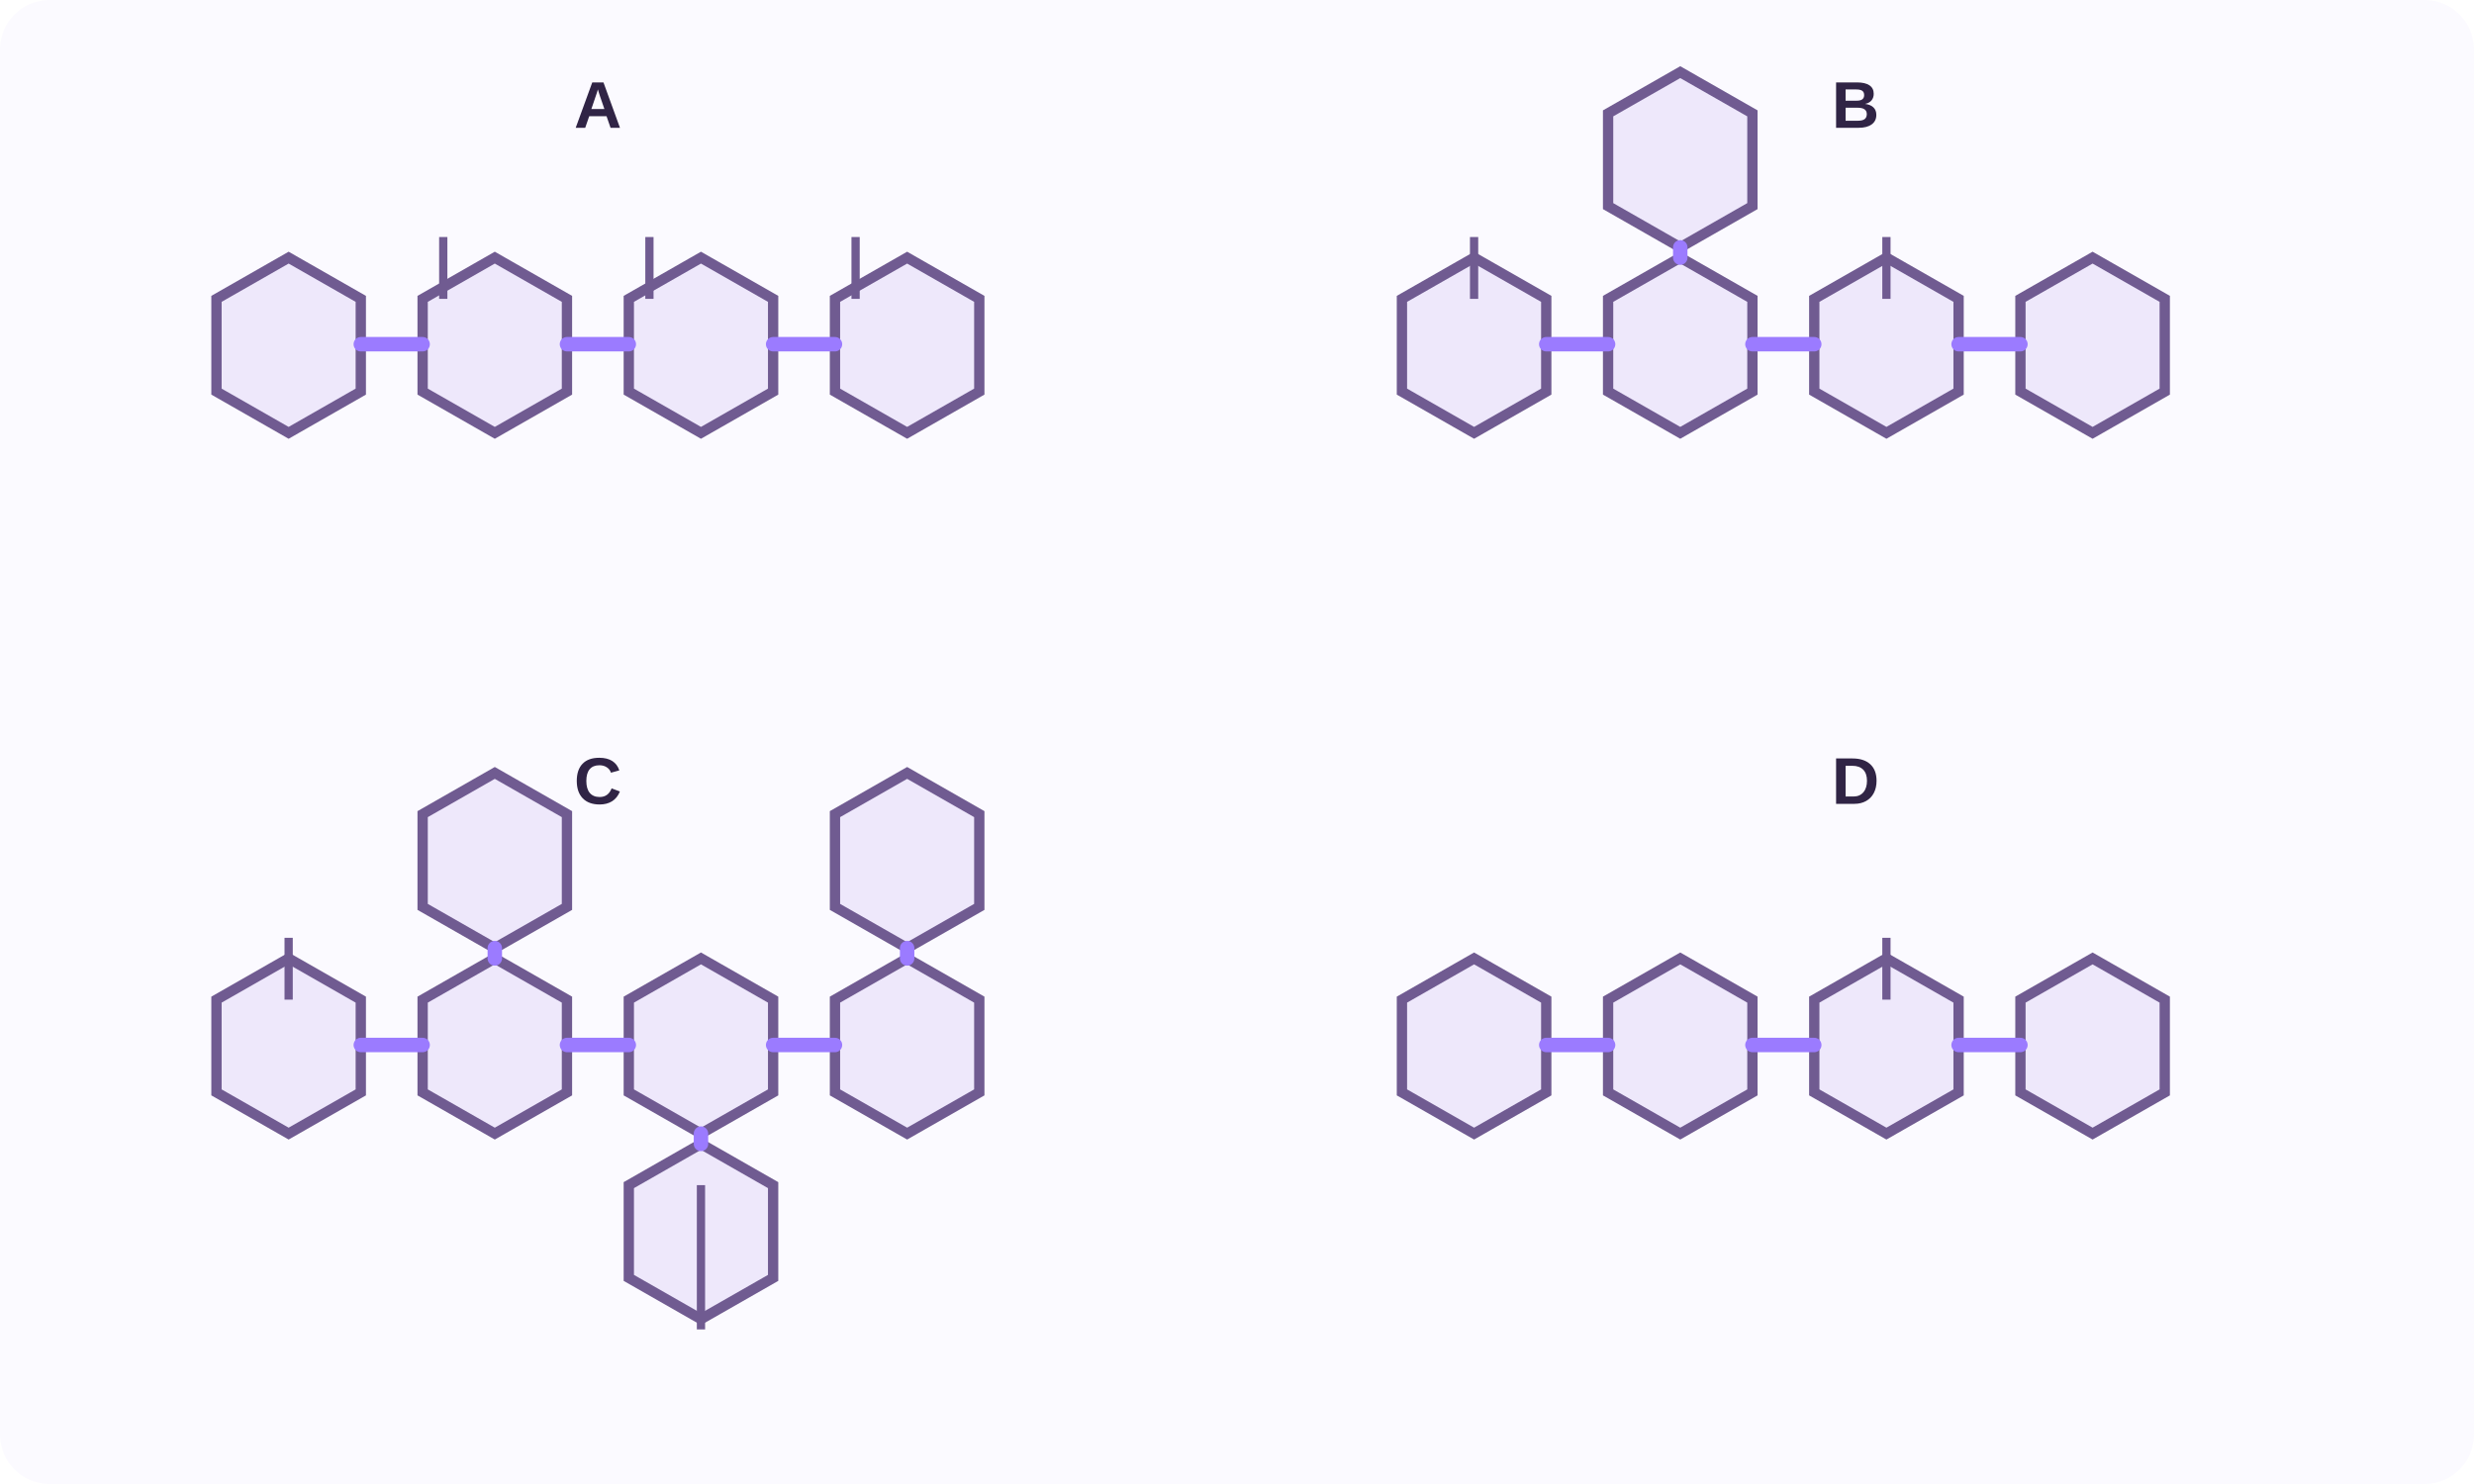
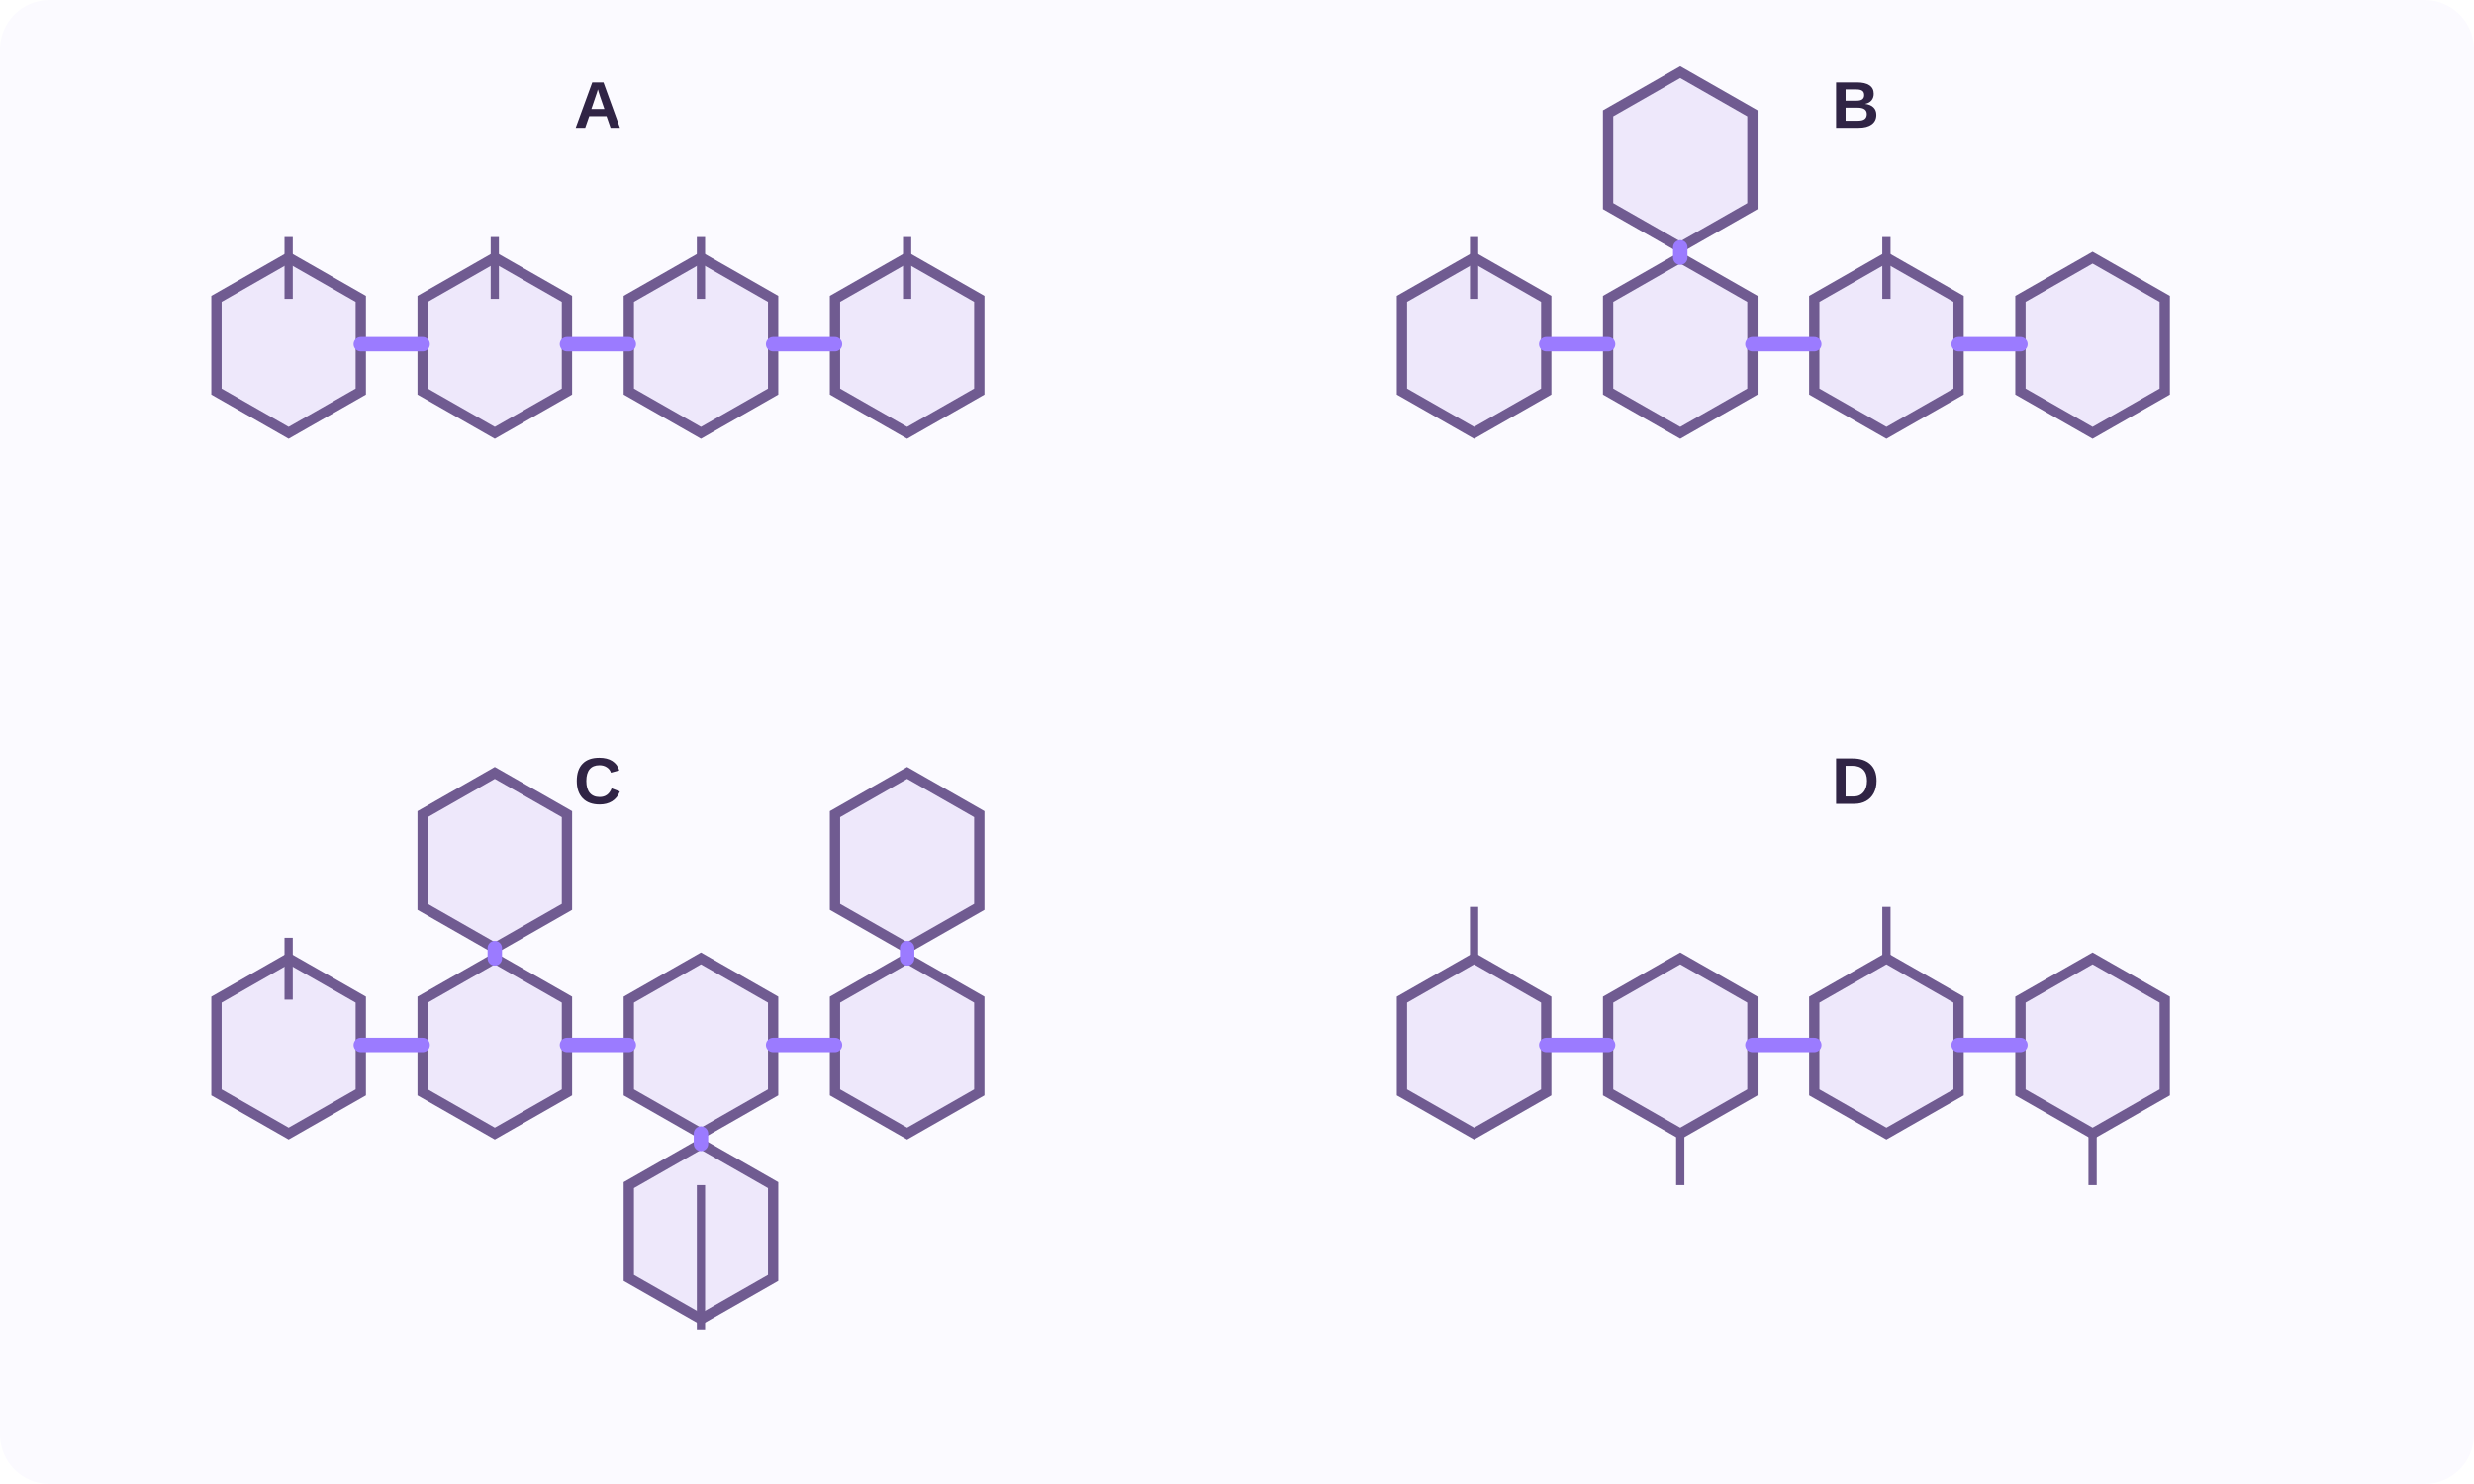
<svg xmlns="http://www.w3.org/2000/svg" viewBox="0 0 1200 720" role="img" aria-labelledby="t d">
  <rect width="1200" height="720" rx="24" fill="#fbfaff" />
  <g font-family="Arial" font-size="32" font-weight="700" text-anchor="middle" fill="#302445">
    <text x="290" y="62">A</text>
    <text x="900" y="62">B</text>
    <text x="290" y="390">C</text>
    <text x="900" y="390">D</text>
  </g>
  <g fill="#eee8fb" stroke="#705b91" stroke-width="5">
    <path d="M105 145L140 125L175 145L175 190L140 210L105 190Z" />
    <path d="M205 145L240 125L275 145L275 190L240 210L205 190Z" />
    <path d="M305 145L340 125L375 145L375 190L340 210L305 190Z" />
    <path d="M405 145L440 125L475 145L475 190L440 210L405 190Z" />
    <path d="M680 145L715 125L750 145L750 190L715 210L680 190Z" />
    <path d="M780 145L815 125L850 145L850 190L815 210L780 190Z" />
    <path d="M880 145L915 125L950 145L950 190L915 210L880 190Z" />
    <path d="M980 145L1015 125L1050 145L1050 190L1015 210L980 190Z" />
    <path d="M780 55L815 35L850 55L850 100L815 120L780 100Z" />
    <path d="M105 485L140 465L175 485L175 530L140 550L105 530Z" />
    <path d="M205 485L240 465L275 485L275 530L240 550L205 530Z" />
    <path d="M305 485L340 465L375 485L375 530L340 550L305 530Z" />
    <path d="M405 485L440 465L475 485L475 530L440 550L405 530Z" />
    <path d="M205 395L240 375L275 395L275 440L240 460L205 440Z" />
    <path d="M305 575L340 555L375 575L375 620L340 640L305 620Z" />
    <path d="M405 395L440 375L475 395L475 440L440 460L405 440Z" />
    <path d="M680 485L715 465L750 485L750 530L715 550L680 530Z" />
    <path d="M780 485L815 465L850 485L850 530L815 550L780 530Z" />
    <path d="M880 485L915 465L950 485L950 530L915 550L880 530Z" />
    <path d="M980 485L1015 465L1050 485L1050 530L1015 550L980 530Z" />
  </g>
  <g stroke="#9b7bff" stroke-width="7" fill="none" stroke-linecap="round">
    <path d="M175 167H205M275 167H305M375 167H405" />
    <path d="M750 167H780M850 167H880M950 167H980M815 125V120" />
    <path d="M175 507H205M275 507H305M375 507H405M240 460V465M340 550V555M440 460V465" />
    <path d="M750 507H780M850 507H880M950 507H980" />
  </g>
  <g stroke="#705b91" stroke-width="4" fill="none">
-     <path d="M215 145V115M315 145V115M415 145V115M715 145V115M915 145V115M140 485V455M340 575V645M915 485V455" />
+     <path d="M140 145V115M240 145V115M340 145V115M440 145V115" />
+     <path d="M715 145V115M915 145V115M140 485V455M340 575V645" />
+     <path d="M715 465V440M815 550V575M915 465V440M1015 550V575" />
  </g>
</svg>
